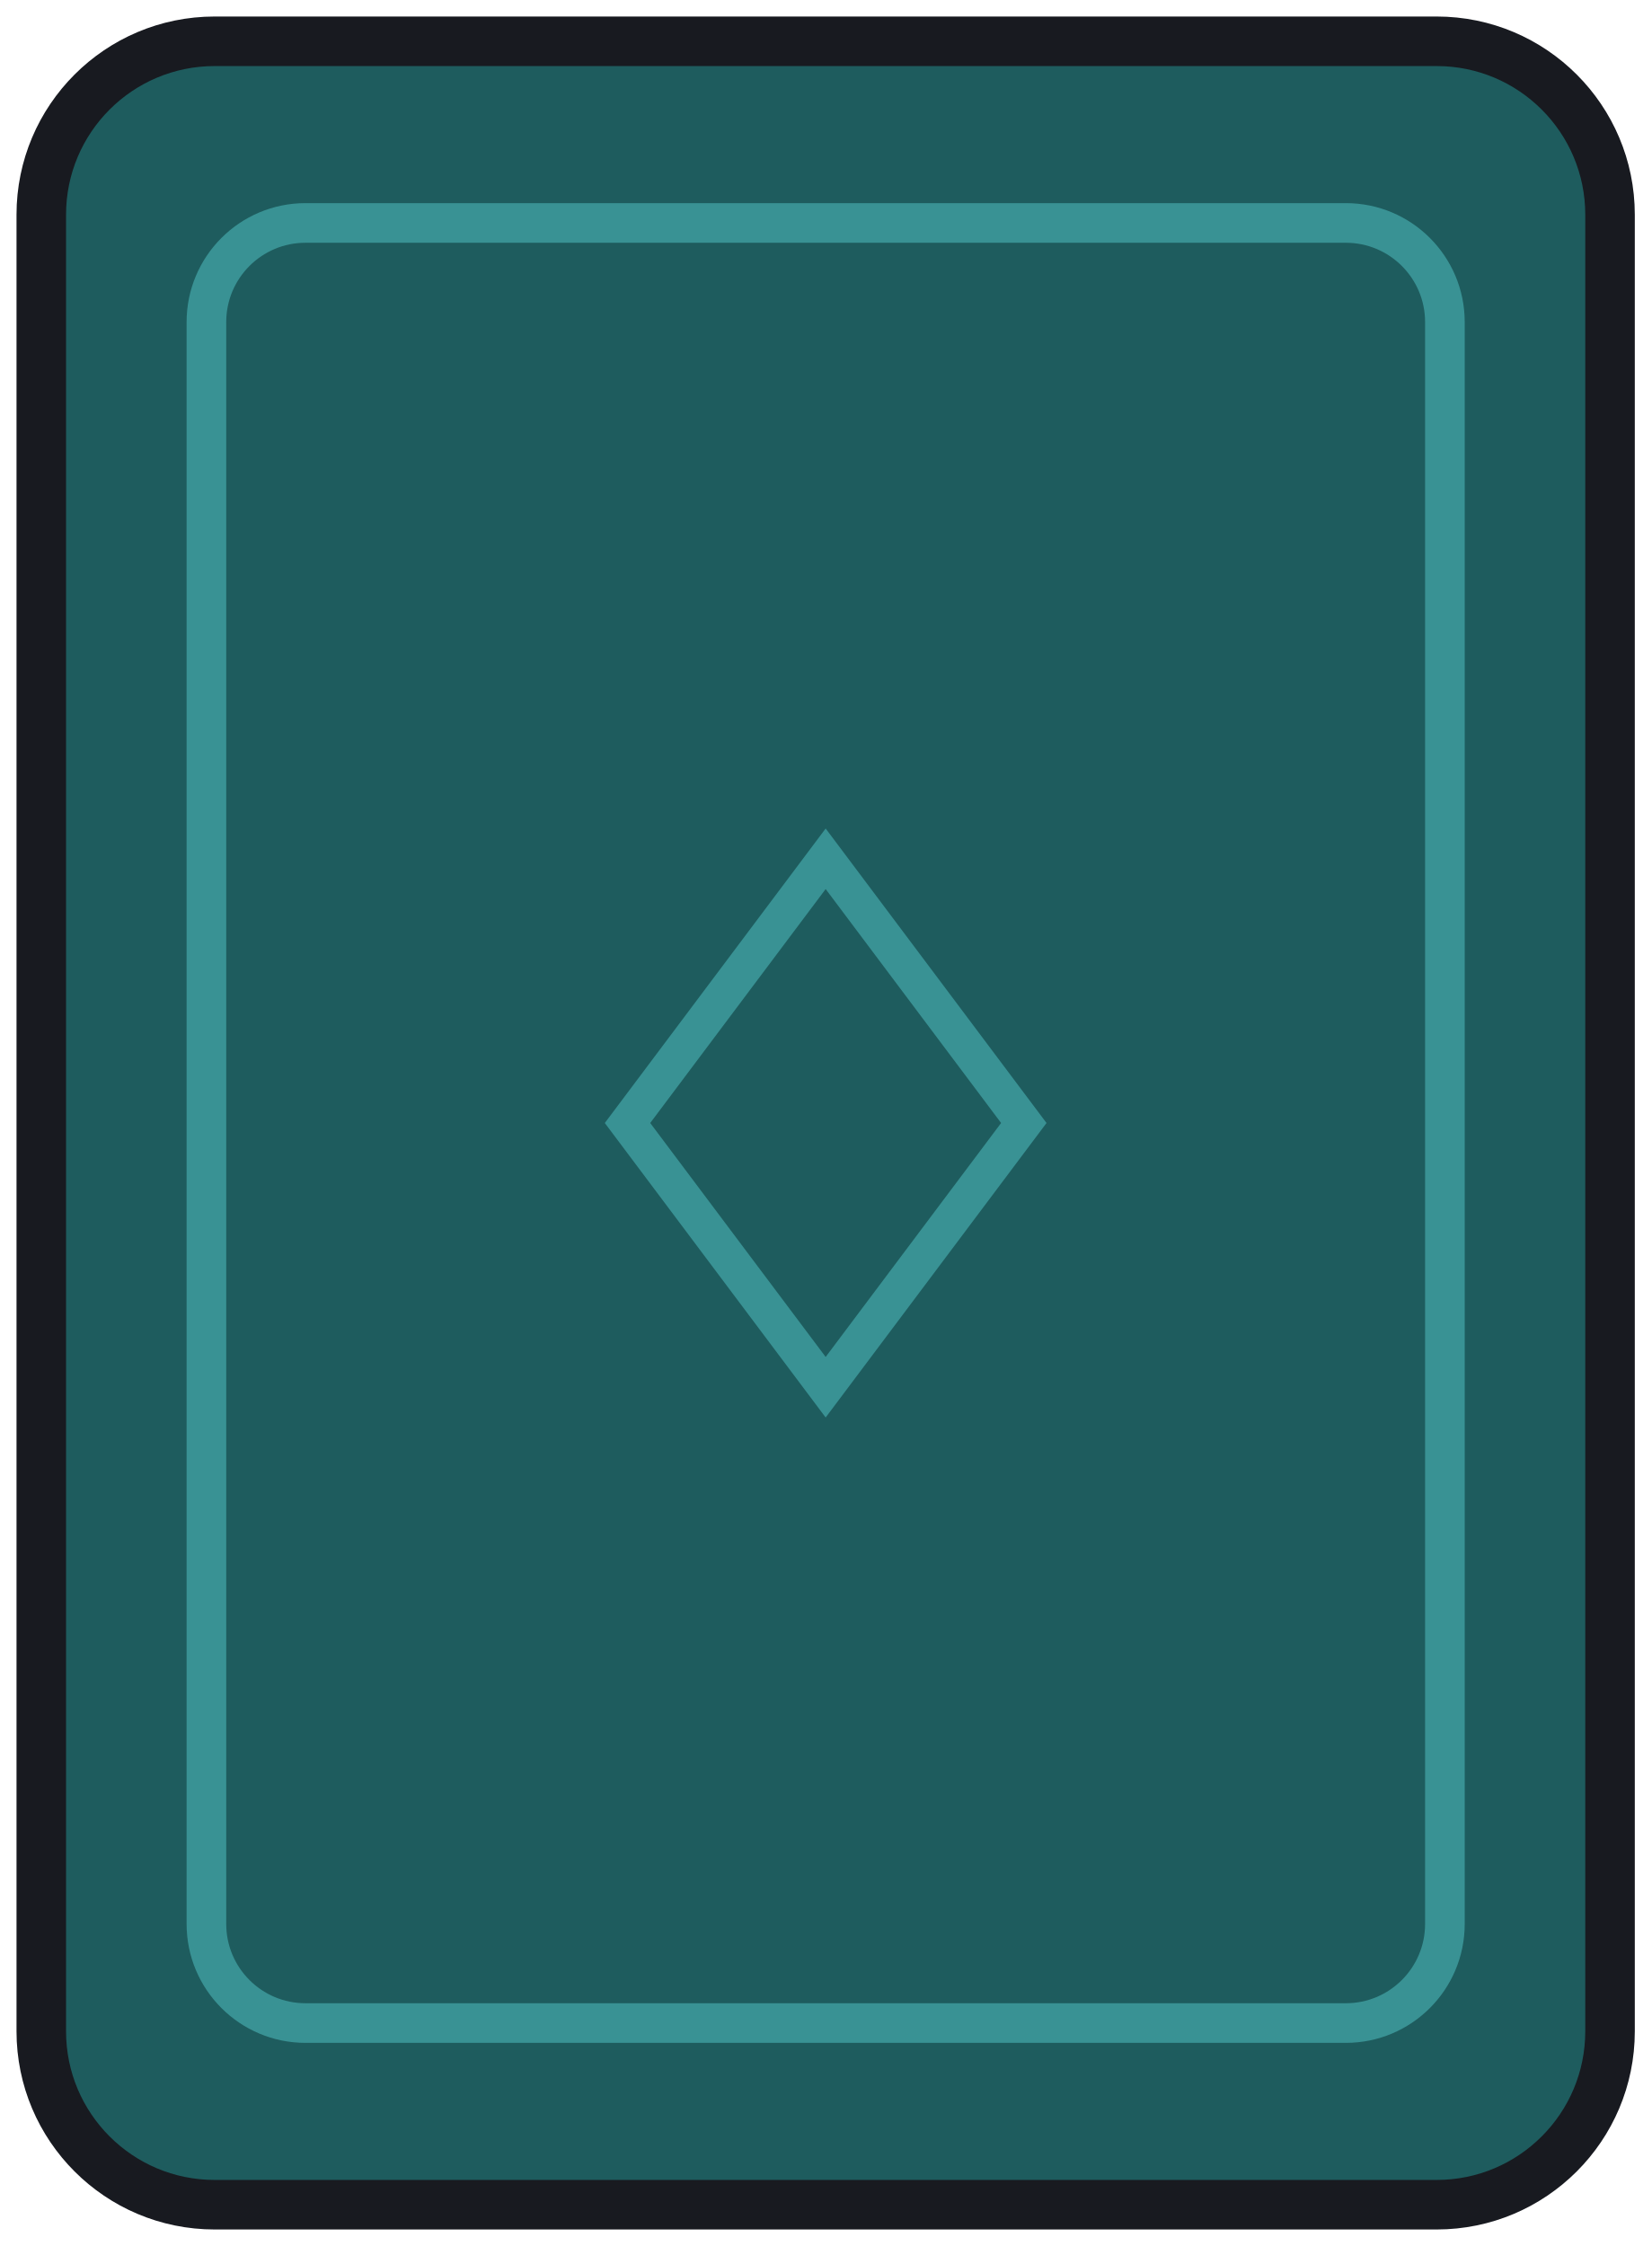
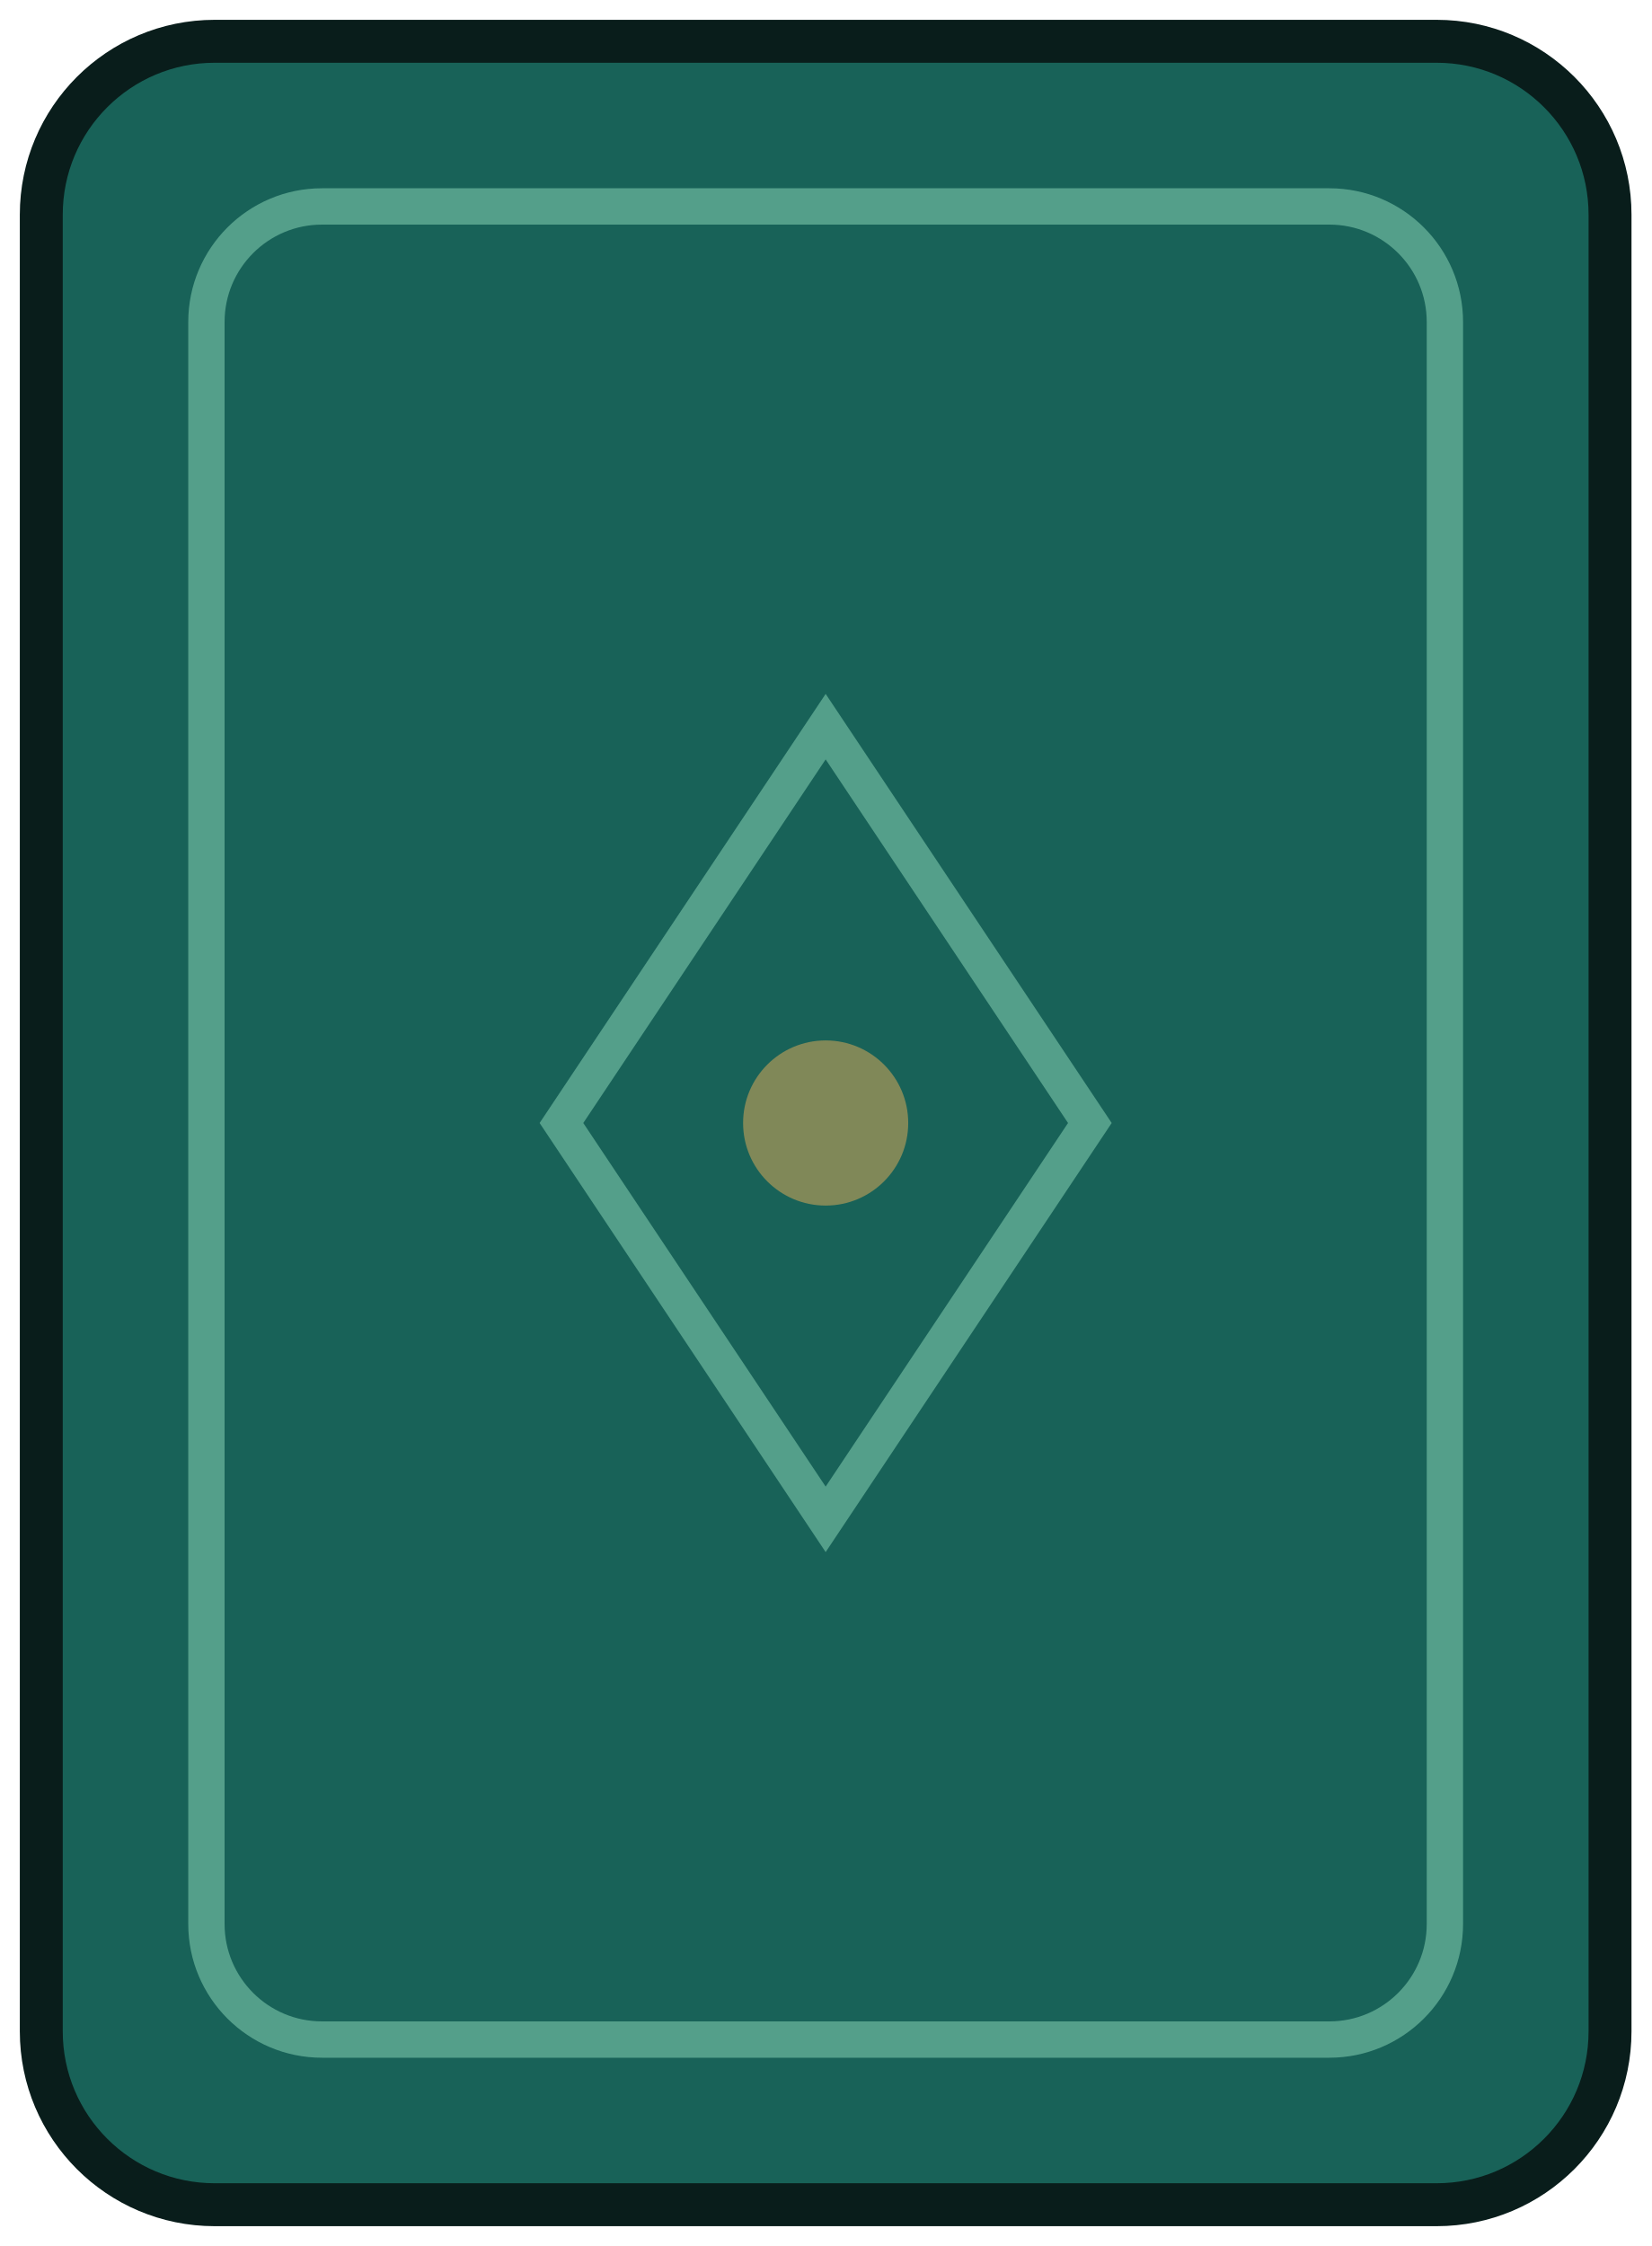
<svg xmlns="http://www.w3.org/2000/svg" viewBox="0 0 100 136">
-   <rect x="2.5" y="2.5" width="95" height="131" rx="10.5" fill="#1E5C5E" stroke="#181A20" stroke-width="3" />
-   <rect x="12.5" y="13.5" width="75" height="109" rx="6" fill="none" stroke="#399294" stroke-width="2.4" />
-   <path d="M50 52 L62 68 L50 84 L38 68 Z" fill="none" stroke="#399294" stroke-width="2.2" />
+   <rect x="2.5" y="2.5" width="95" height="131" rx="10.5" fill="#186258" stroke="#091D1B" stroke-width="2.6" />
+   <rect x="12.5" y="12.5" width="75" height="111.0" rx="7" fill="none" stroke="rgba(167, 243, 208, 0.42)" stroke-width="2.2" />
+   <path d="M50 44.0 L66 68.0 L50 92.0 L34 68.0 Z" fill="none" stroke="rgba(167, 243, 208, 0.42)" stroke-width="2.2" />
+   <circle cx="50" cy="68.0" r="5" fill="rgba(212, 168, 87, 0.55)" />
</svg>
